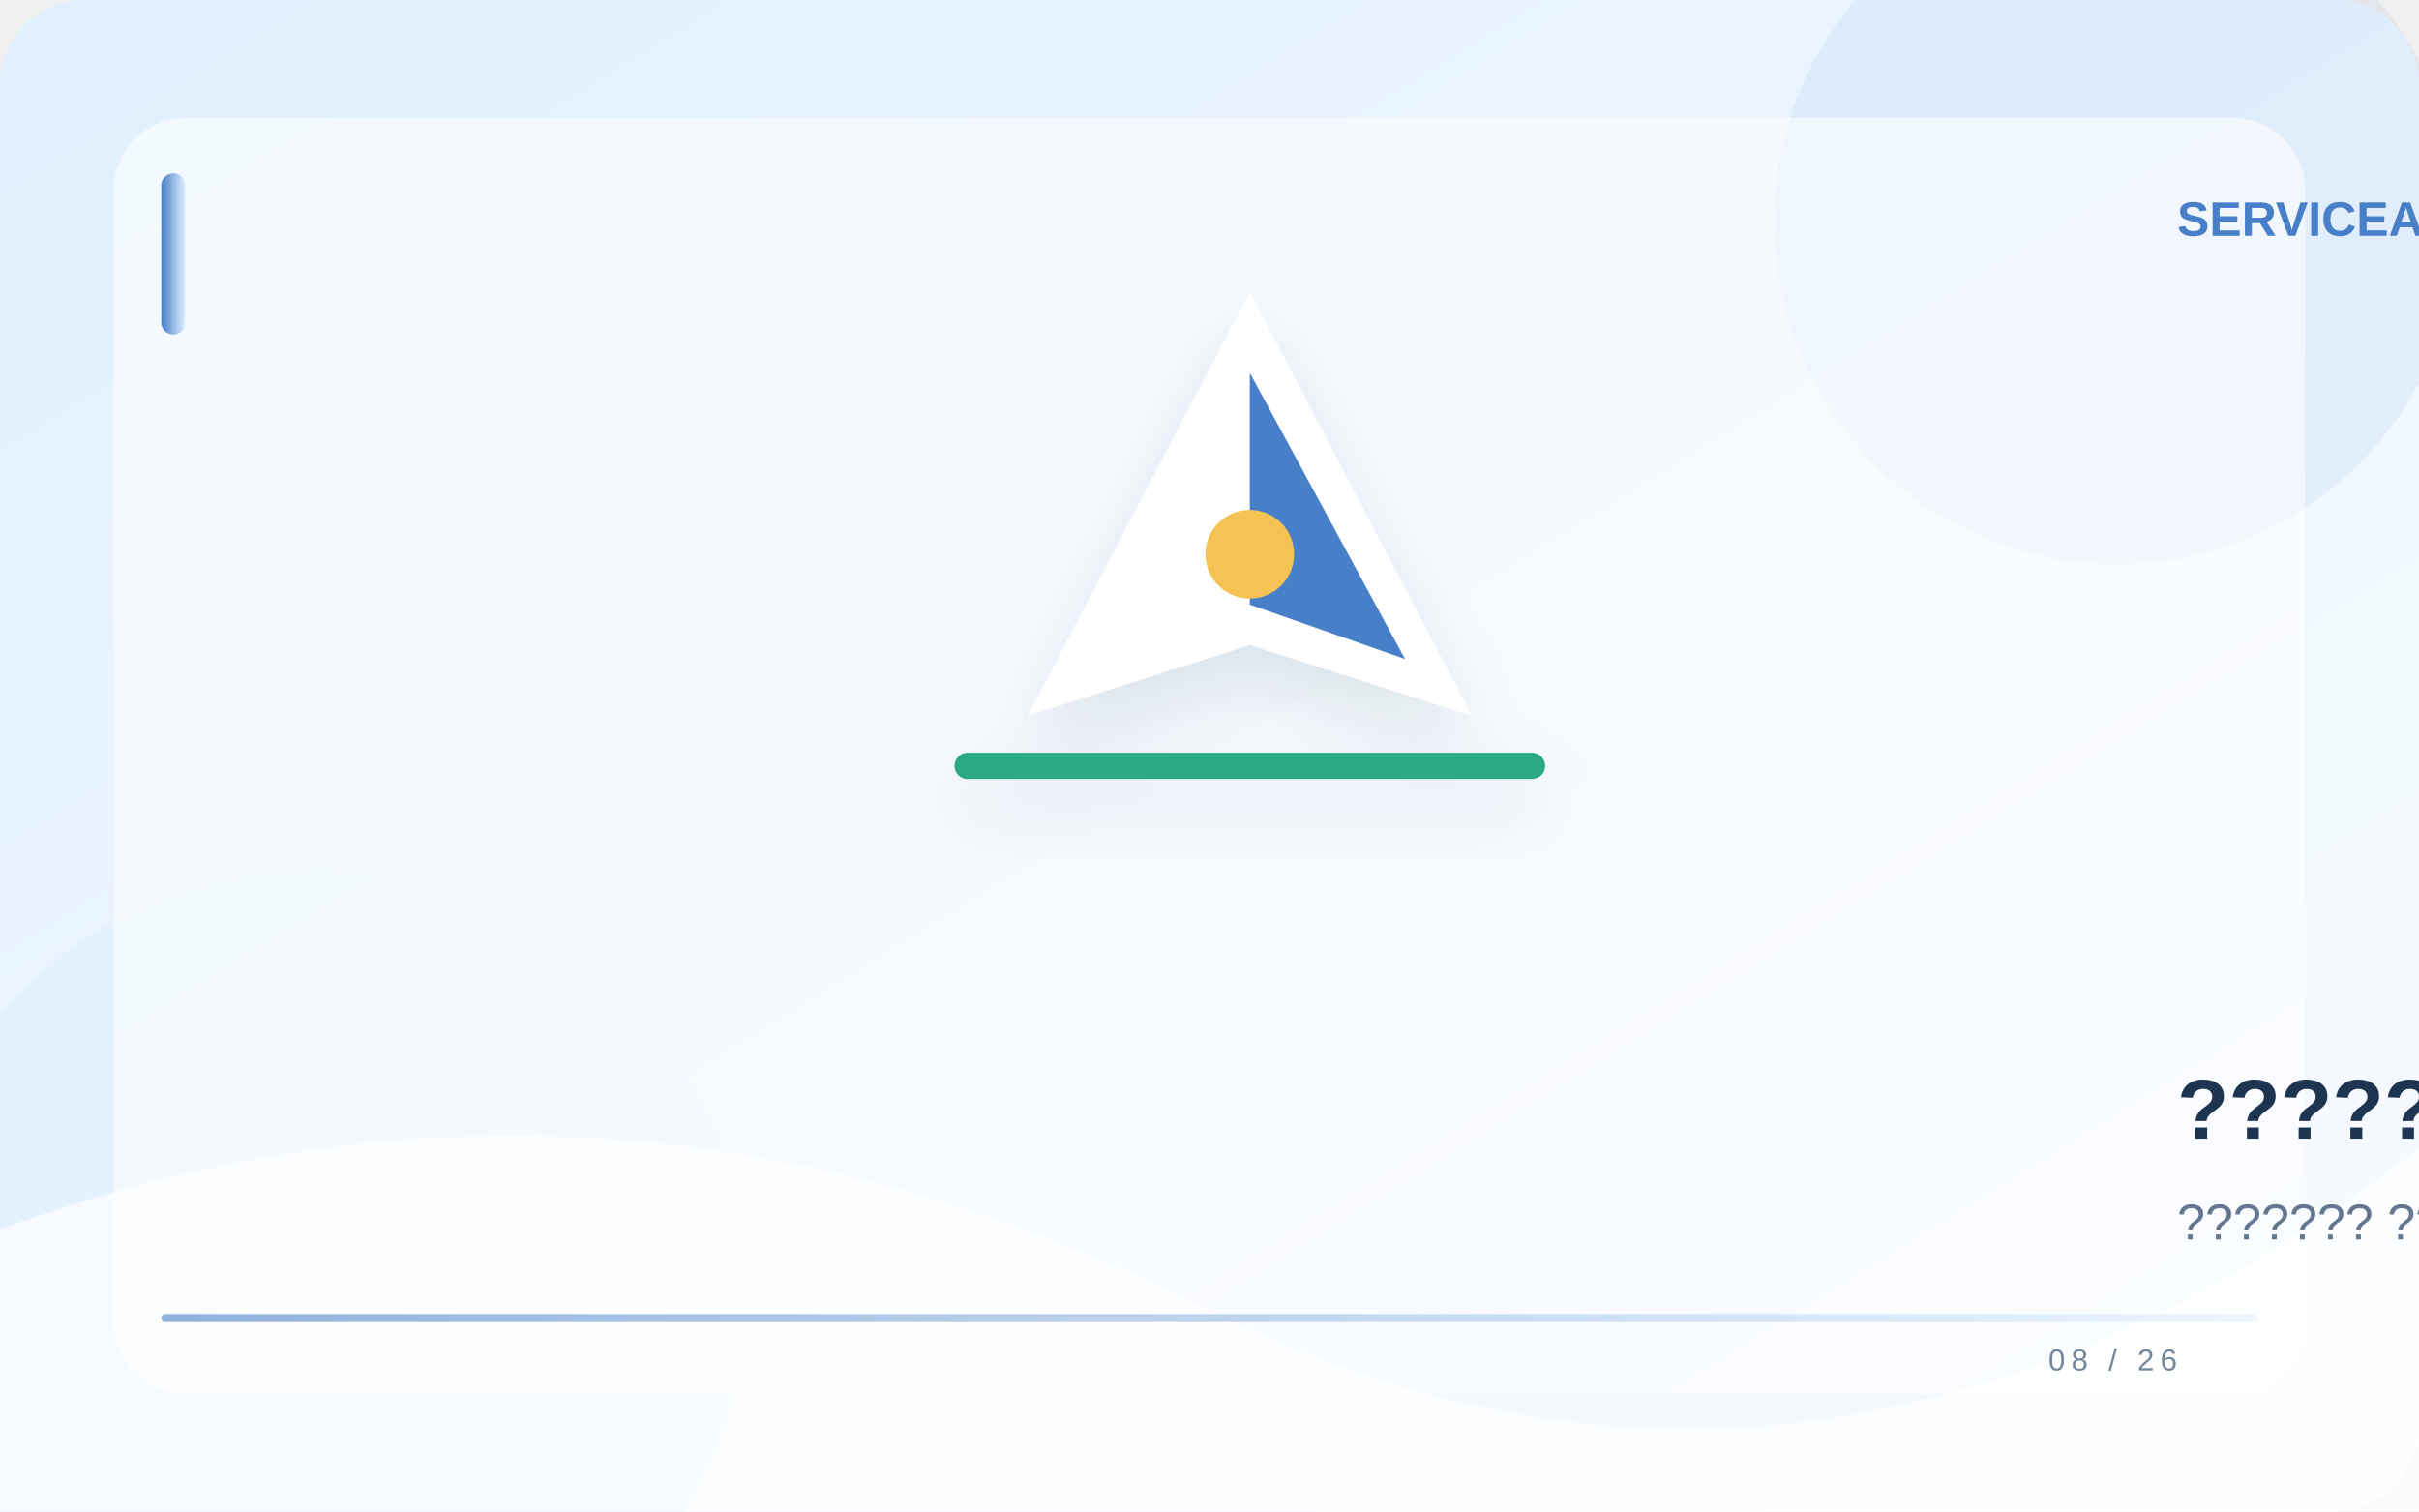
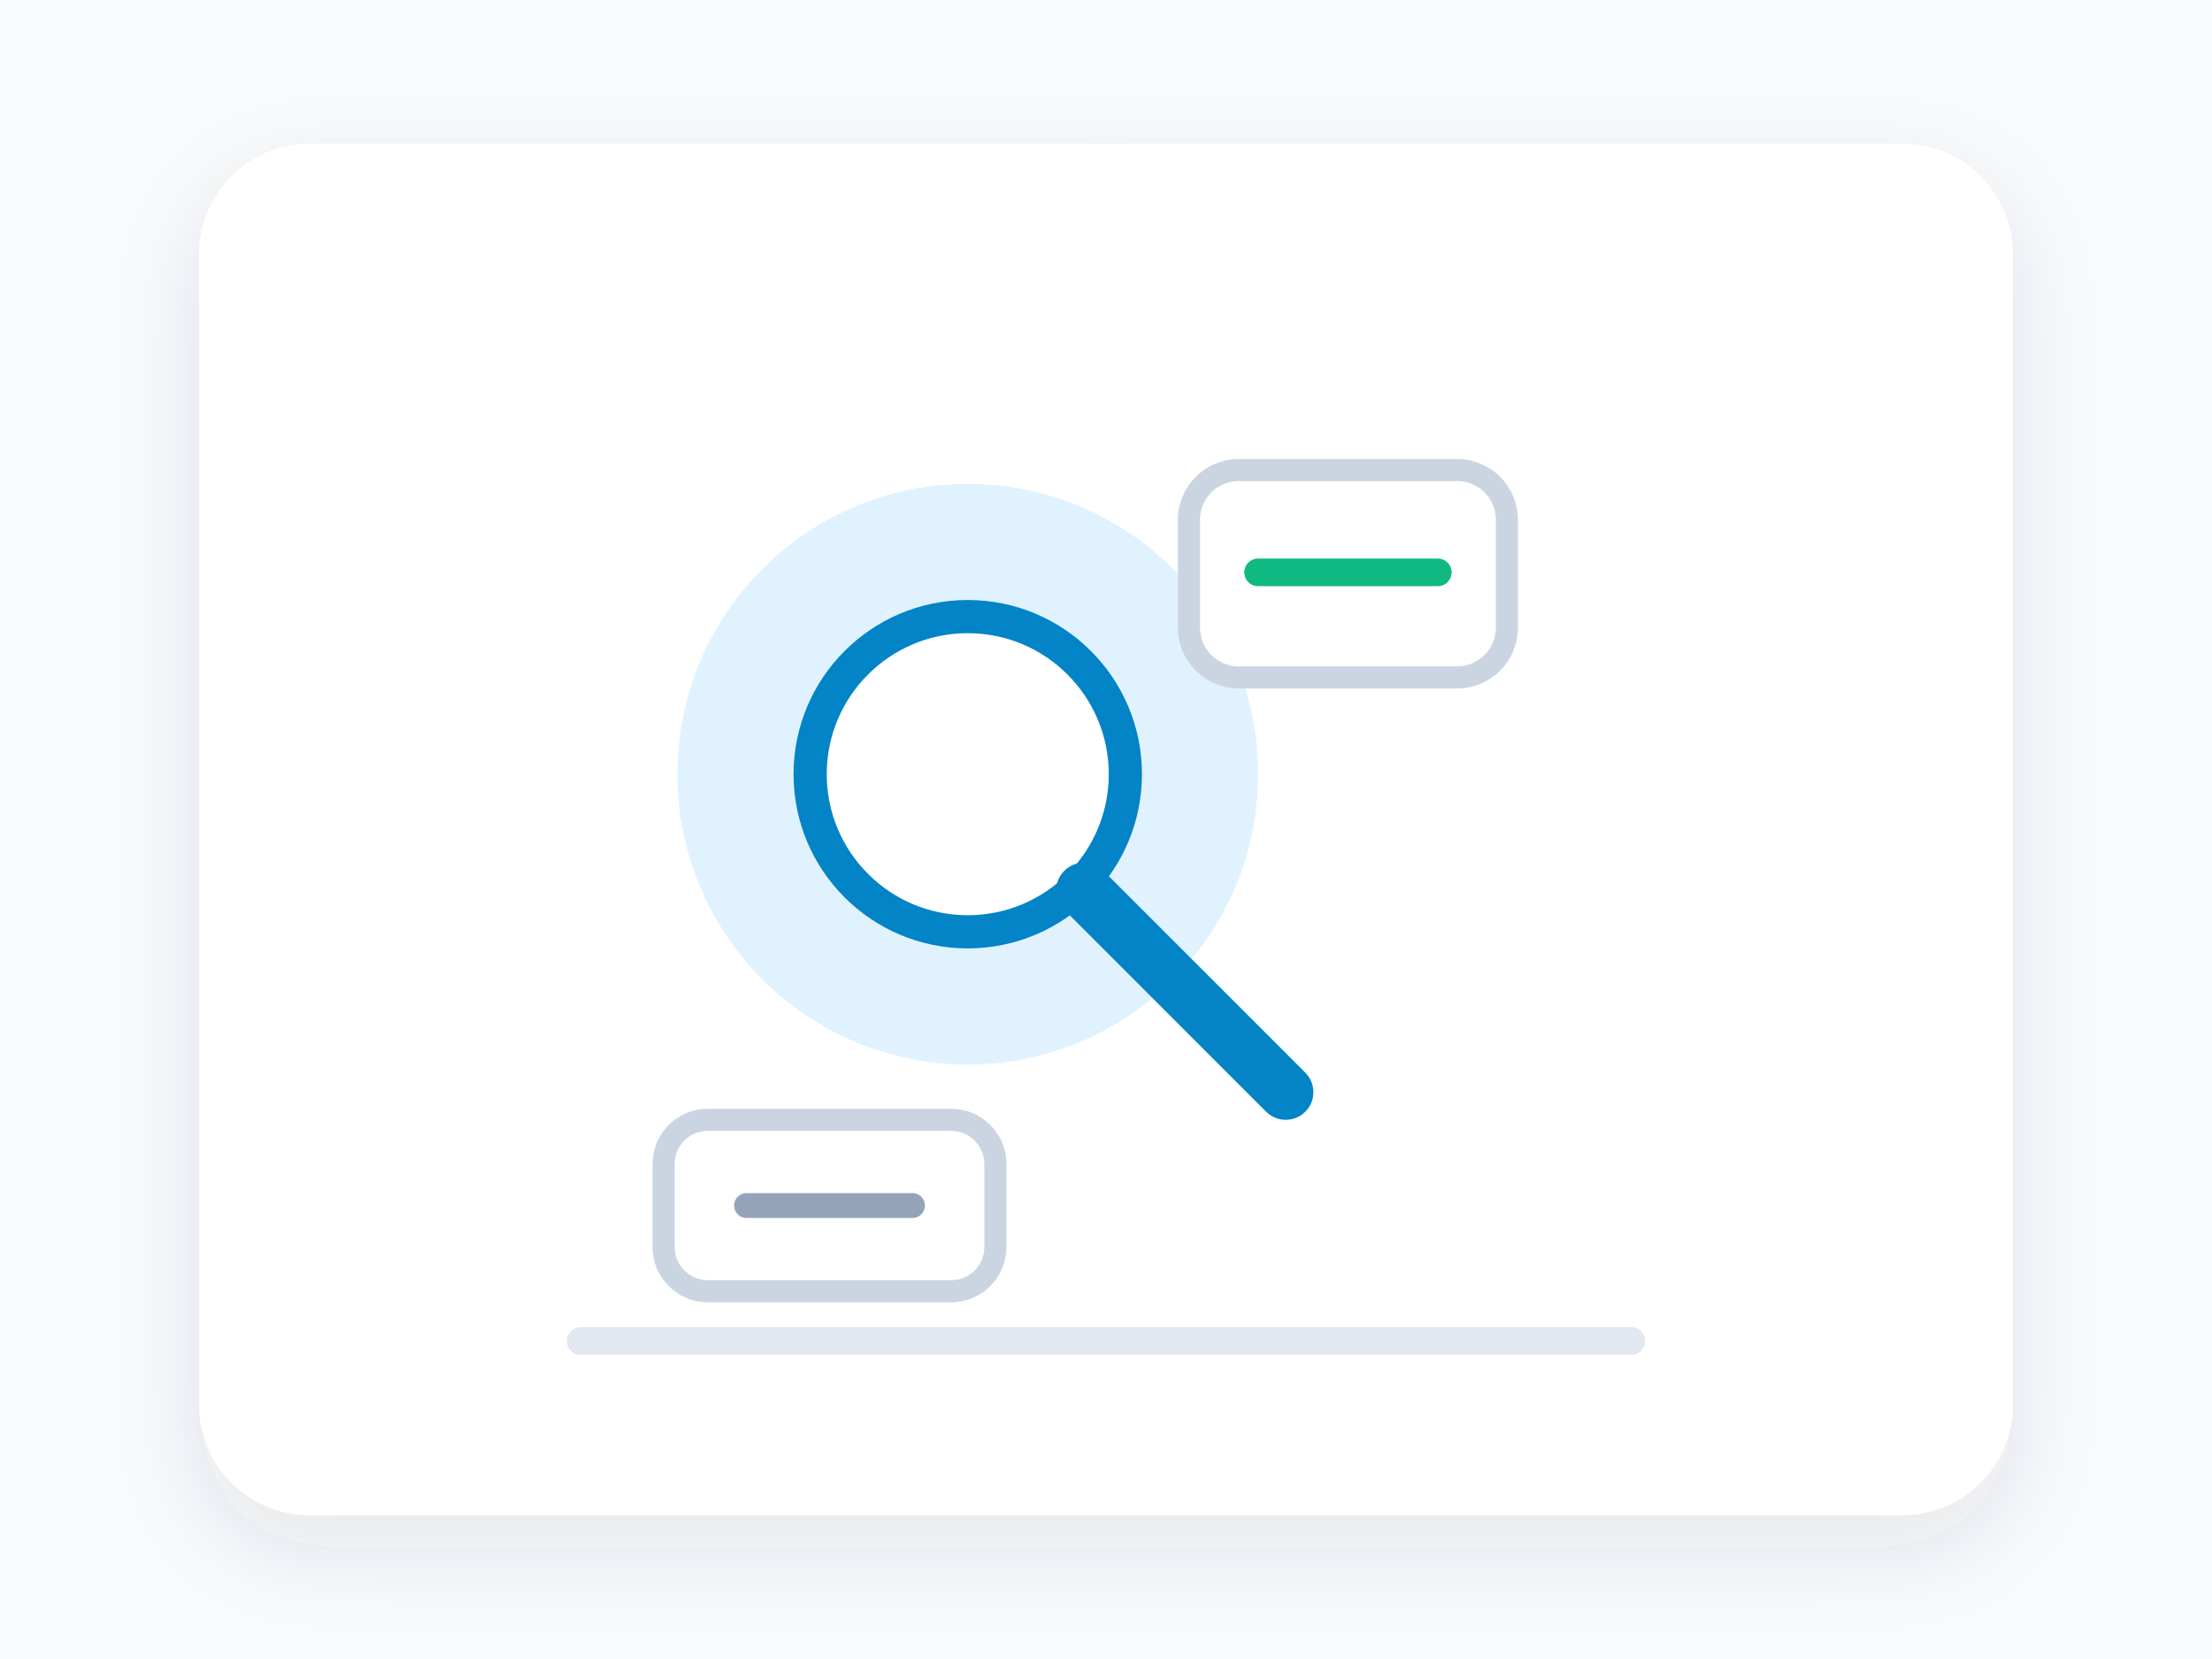
- <svg xmlns="http://www.w3.org/2000/svg" width="1200" height="750" viewBox="0 0 1200 750" role="img" aria-labelledby="title desc">
+ <svg xmlns="http://www.w3.org/2000/svg" width="800" height="600" viewBox="0 0 800 600">
  <defs>
-     <linearGradient id="bg" x1="0" y1="0" x2="1" y2="1">
-       <stop stop-color="#e1f0ff" />
-       <stop offset="1" stop-color="#f8fbff" />
-     </linearGradient>
-     <linearGradient id="band" x1="0" y1="0" x2="1" y2="0">
-       <stop stop-color="#477fc9" />
-       <stop offset="1" stop-color="#e1f0ff" />
-     </linearGradient>
-     <filter id="shadow" x="-20%" y="-20%" width="140%" height="140%">
-       <feDropShadow dx="0" dy="16" stdDeviation="18" flood-color="#22334a" flood-opacity=".12" />
+     <filter id="s" x="-20%" y="-20%" width="140%" height="150%">
+       <feDropShadow dx="0" dy="12" stdDeviation="16" flood-color="#334155" flood-opacity=".10" />
    </filter>
  </defs>
-   <rect width="1200" height="750" rx="42" fill="url(#bg)" />
-   <circle cx="1050" cy="110" r="170" fill="#477fc9" opacity=".08" />
-   <circle cx="160" cy="640" r="210" fill="#e1f0ff" opacity=".7" />
-   <path d="M0 610Q300 500 600 650T1200 570V750H0Z" fill="#fff" opacity=".72" />
-   <rect x="58" y="60" width="1084" height="630" rx="34" fill="#fff" opacity=".54" stroke="#fff" stroke-width="3" />
-   <g filter="url(#shadow)">
-     <path d="M620 145 730 355 620 320 510 355z" fill="#fff" />
-     <path d="m620 185 0 115 77 27z" fill="#477fc9" />
-     <circle cx="620" cy="275" r="22" fill="#f5c353" />
-     <path d="M480 380h280" stroke="#29a984" stroke-width="13" stroke-linecap="round" />
+   <rect width="800" height="600" fill="#f8fafc" />
+   <circle cx="400" cy="300" r="248" fill="#f1f5f9" />
+   <circle cx="650" cy="160" r="25" fill="#dbeafe" />
+   <circle cx="155" cy="390" r="17" fill="#d1fae5" />
+   <path d="M195 130h26m-13-13v26M600 445h25" stroke="#94a3b8" stroke-width="7" stroke-linecap="round" />
+   <rect x="72" y="52" width="656" height="496" rx="40" fill="#fff" filter="url(#s)" />
+   <path d="M210 485h380" stroke="#e2e8f0" stroke-width="10" stroke-linecap="round" />
+   <g stroke-linecap="round" stroke-linejoin="round">
+     <circle cx="350" cy="280" r="105" fill="#e0f2fe" />
+     <circle cx="350" cy="280" r="57" fill="#fff" stroke="#0284c7" stroke-width="12" />
+     <path d="m392 322 73 73" stroke="#0284c7" stroke-width="20" stroke-linecap="round" />
+     <rect x="430" y="170" width="115" height="75" rx="18" fill="#fff" stroke="#cbd5e1" stroke-width="8" />
+     <path d="M455 207h65" stroke="#10b981" stroke-width="10" stroke-linecap="round" />
+     <rect x="240" y="405" width="120" height="62" rx="16" fill="#fff" stroke="#cbd5e1" stroke-width="8" />
+     <path d="M270 436h60" stroke="#94a3b8" stroke-width="9" stroke-linecap="round" />
  </g>
-   <rect x="80" y="86" width="12" height="80" rx="6" fill="url(#band)" />
-   <text x="1080" y="117" text-anchor="end" direction="rtl" font-family="Arial,sans-serif" font-size="24" font-weight="700" fill="#477fc9">???? ???? ? SERVICEAI</text>
-   <text x="1080" y="565" text-anchor="end" direction="rtl" font-family="Arial,sans-serif" font-size="42" font-weight="700" fill="#1e3552">?????? ??????</text>
-   <text x="1080" y="615" text-anchor="end" direction="rtl" font-family="Arial,sans-serif" font-size="25" fill="#657790">???? ????? ???????</text>
-   <rect x="80" y="652" width="1040" height="4" rx="2" fill="url(#band)" opacity=".6" />
-   <text x="1080" y="680" text-anchor="end" font-family="Arial,sans-serif" font-size="15" letter-spacing="3" fill="#74869c">08 / 26</text>
</svg>
